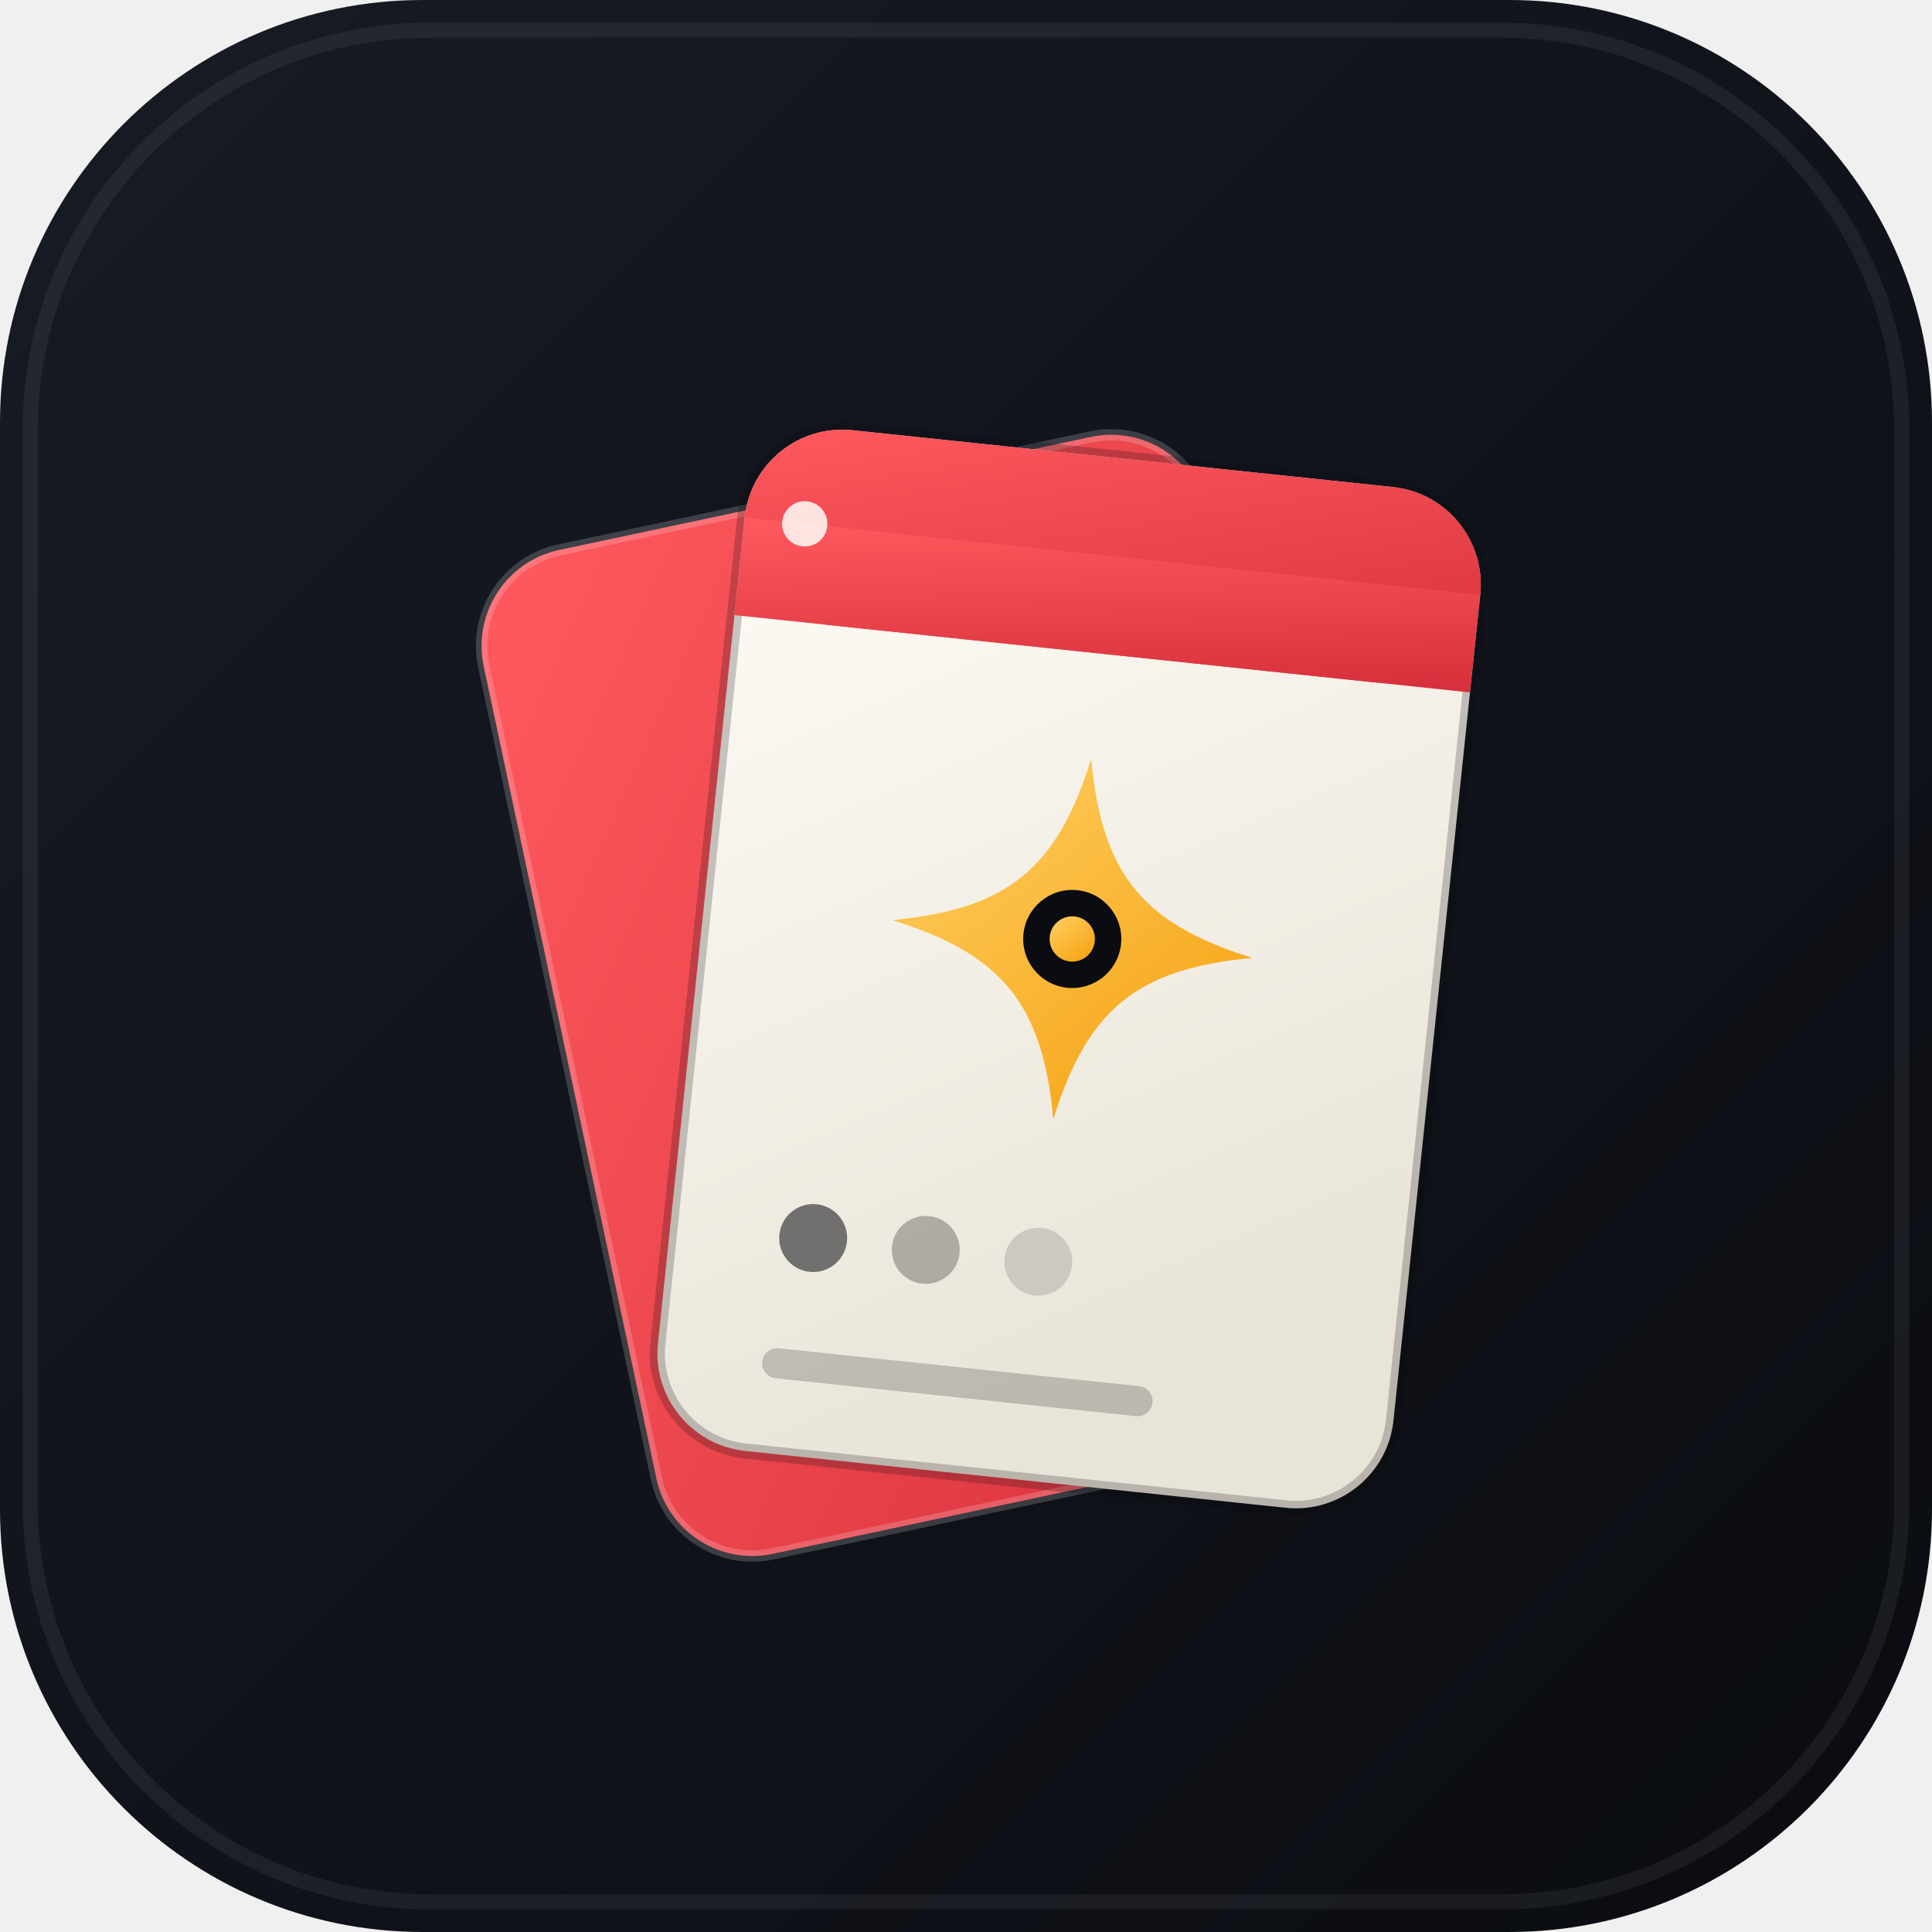
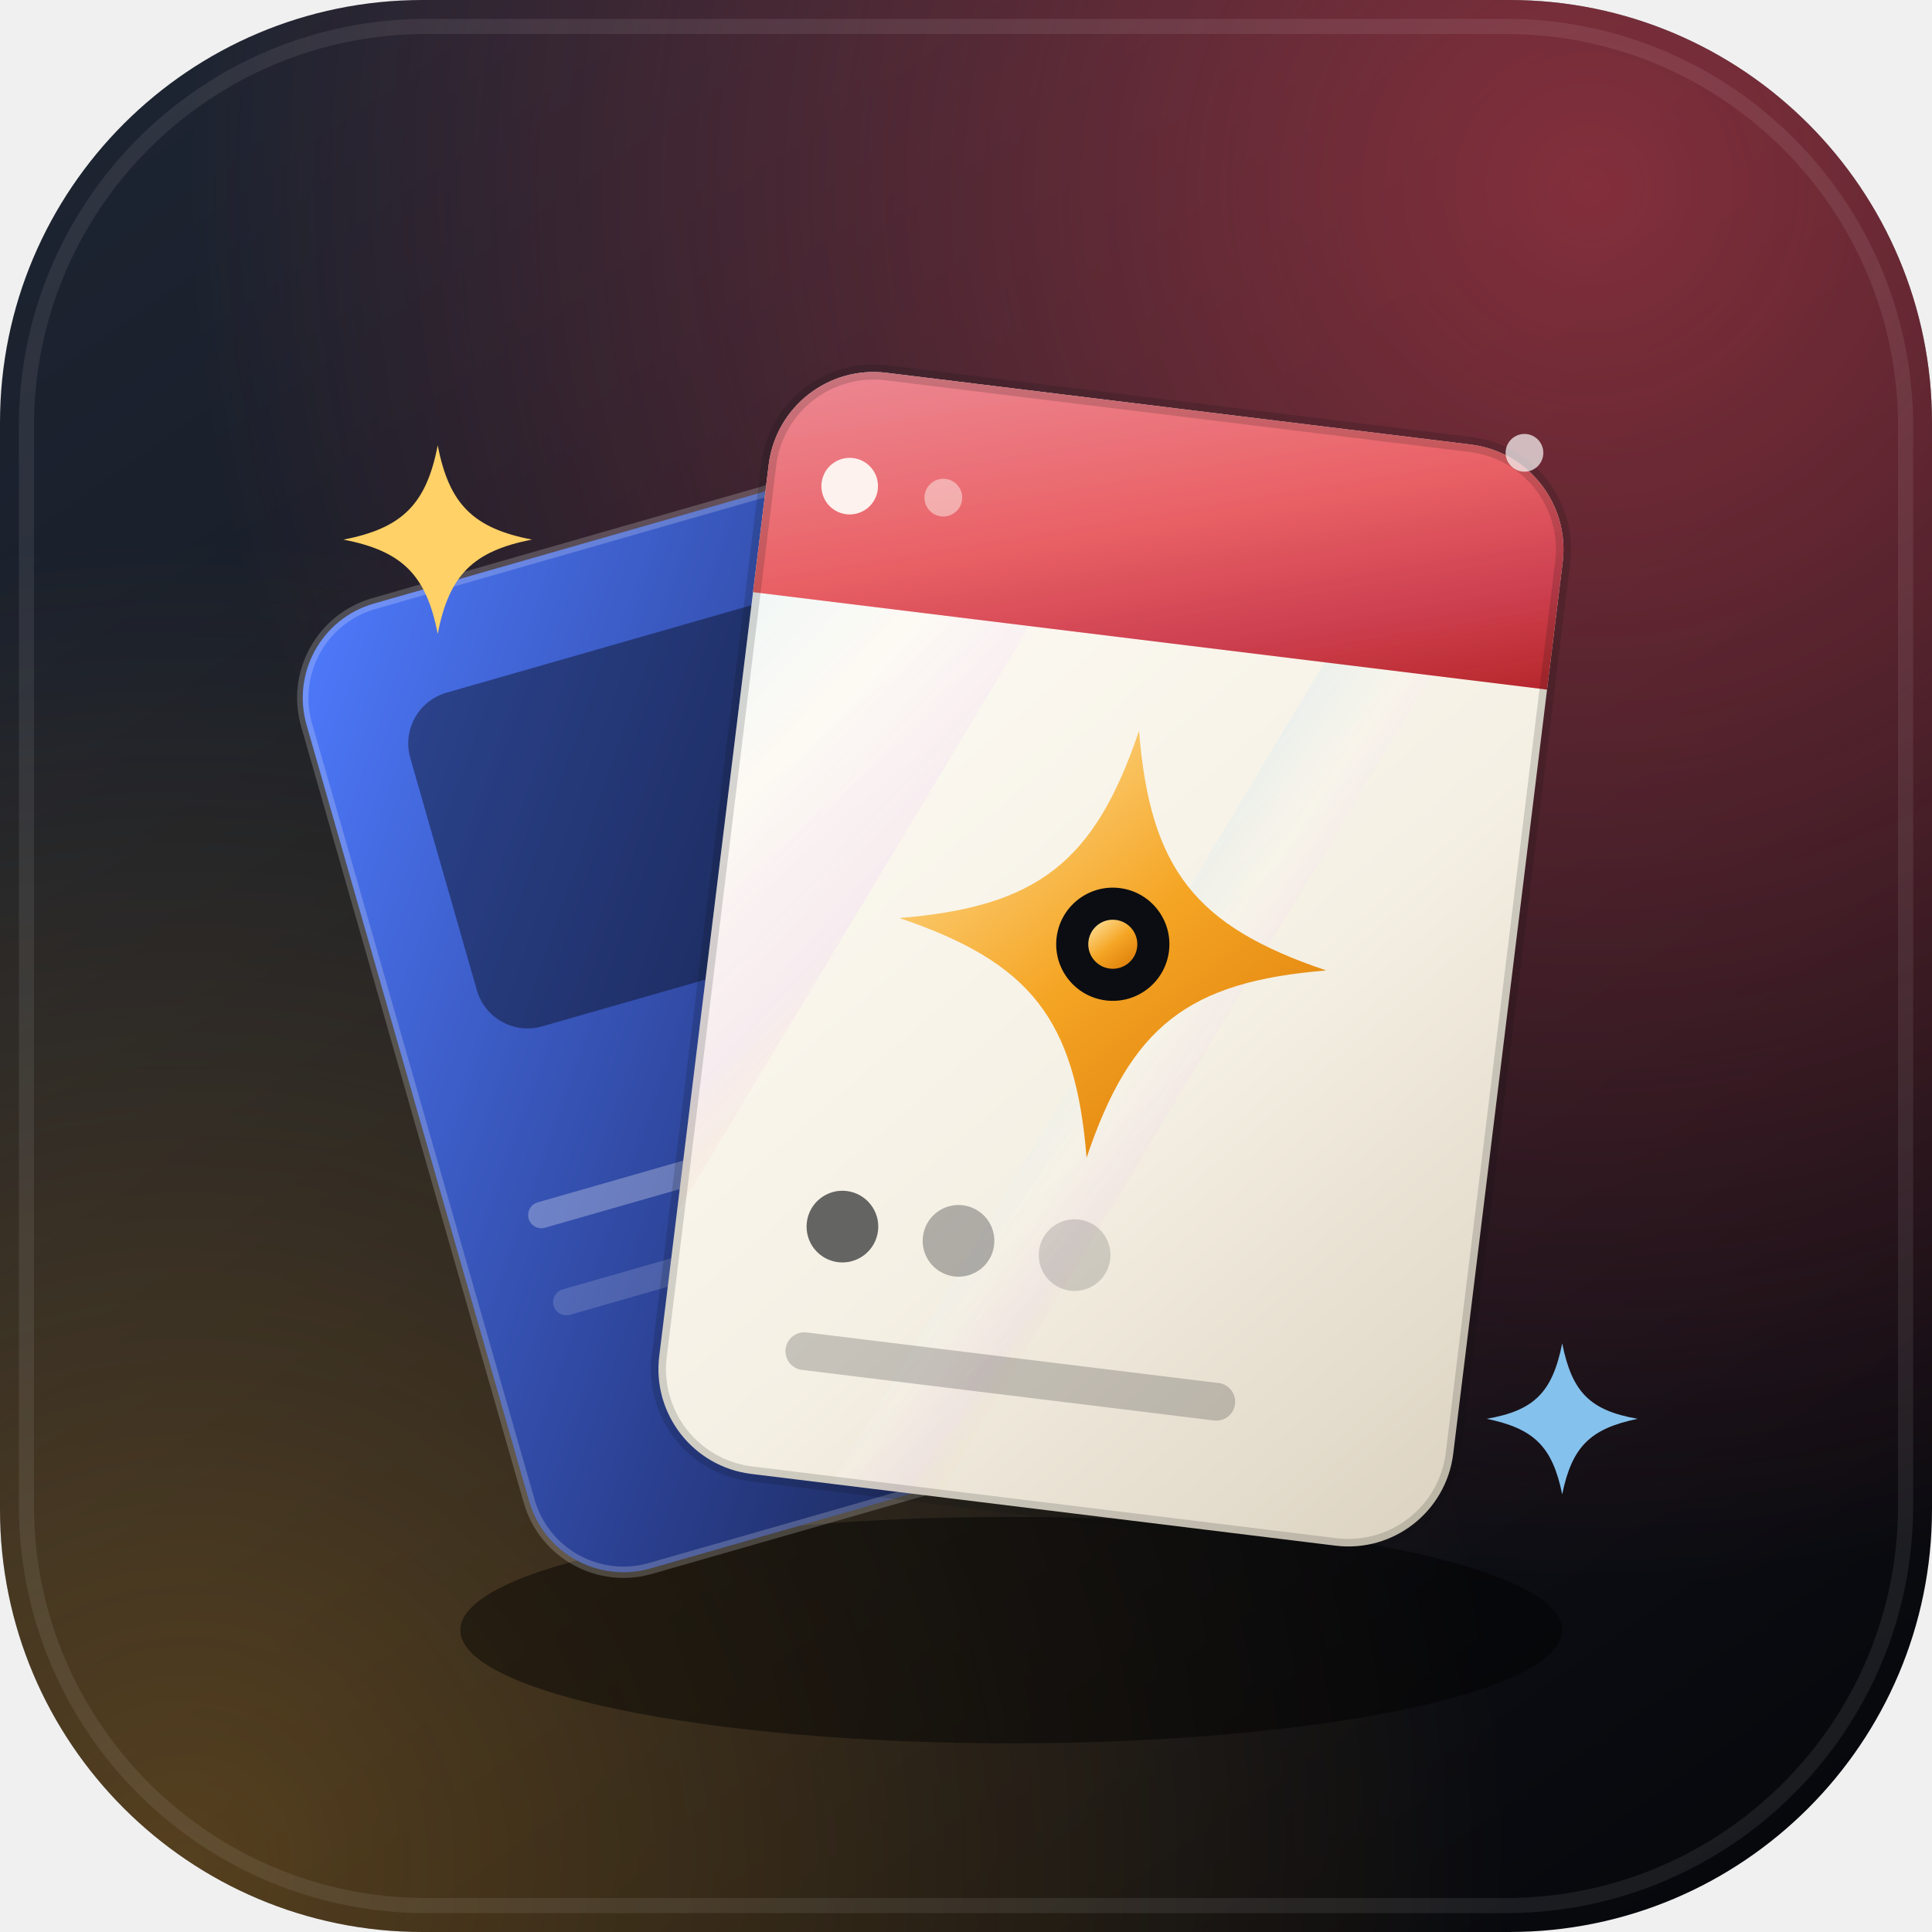
- <svg xmlns="http://www.w3.org/2000/svg" viewBox="0 0 512 512" role="img" aria-labelledby="pgTitle">
+ <svg xmlns="http://www.w3.org/2000/svg" viewBox="0 0 512 512" width="512" height="512" role="img" aria-labelledby="pgMarkTitle">
  <defs>
-     <linearGradient id="tile" x1="0" y1="0" x2="1" y2="1">
-       <stop offset="0" stop-color="#171B24" />
-       <stop offset="1" stop-color="#0A0C11" />
+     <linearGradient id="pgTile" x1="0.15" y1="0" x2="0.85" y2="1">
+       <stop offset="0" stop-color="#1D2431" />
+       <stop offset="0.55" stop-color="#12161F" />
+       <stop offset="1" stop-color="#07080C" />
    </linearGradient>
-     <linearGradient id="crimson" x1="0" y1="0" x2="1" y2="1">
-       <stop offset="0" stop-color="#FF5A5F" />
-       <stop offset="1" stop-color="#D62F3B" />
+     <radialGradient id="pgGlowA" cx="0.82" cy="0.1" r="0.72">
+       <stop offset="0" stop-color="#F04452" stop-opacity="0.5" />
+       <stop offset="1" stop-color="#F04452" stop-opacity="0" />
+     </radialGradient>
+     <radialGradient id="pgGlowB" cx="0.1" cy="0.96" r="0.68">
+       <stop offset="0" stop-color="#F5A524" stop-opacity="0.3" />
+       <stop offset="1" stop-color="#F5A524" stop-opacity="0" />
+     </radialGradient>
+     <linearGradient id="pgBlue" x1="0" y1="0" x2="1" y2="1">
+       <stop offset="0" stop-color="#4F7BFF" />
+       <stop offset="0.55" stop-color="#2A3F8F" />
+       <stop offset="1" stop-color="#131A33" />
    </linearGradient>
-     <linearGradient id="amber" x1="0" y1="0" x2="1" y2="1">
-       <stop offset="0" stop-color="#FFD166" />
-       <stop offset="1" stop-color="#F59E0B" />
+     <linearGradient id="pgCrimson" x1="0" y1="0" x2="1" y2="1">
+       <stop offset="0" stop-color="#FF7A7E" />
+       <stop offset="0.5" stop-color="#E5484D" />
+       <stop offset="1" stop-color="#B31E2B" />
    </linearGradient>
-     <linearGradient id="bone" x1="0" y1="0" x2="0.4" y2="1">
-       <stop offset="0" stop-color="#FFFDF8" />
-       <stop offset="1" stop-color="#E9E4D8" />
+     <linearGradient id="pgIvory" x1="0.1" y1="0" x2="0.9" y2="1">
+       <stop offset="0" stop-color="#FFFDF7" />
+       <stop offset="0.6" stop-color="#F5F0E4" />
+       <stop offset="1" stop-color="#DED5C4" />
    </linearGradient>
+     <linearGradient id="pgGold" x1="0" y1="0" x2="1" y2="1">
+       <stop offset="0" stop-color="#FFE7A8" />
+       <stop offset="0.5" stop-color="#F5A524" />
+       <stop offset="1" stop-color="#D97706" />
+     </linearGradient>
+     <linearGradient id="pgHolo" x1="0" y1="0" x2="1" y2="1">
+       <stop offset="0" stop-color="#8ED0FF" stop-opacity="0.9" />
+       <stop offset="0.5" stop-color="#FFFFFF" stop-opacity="0.65" />
+       <stop offset="0.78" stop-color="#E9B8FF" stop-opacity="0.55" />
+       <stop offset="1" stop-color="#FFD166" stop-opacity="0.25" />
+     </linearGradient>
+     <clipPath id="pgFrontClip">
+       <rect x="188" y="104" width="212" height="294" rx="28" />
+     </clipPath>
  </defs>
-   <rect width="512" height="512" rx="112" fill="url(#tile)" />
-   <rect x="8" y="8" width="496" height="496" rx="106" fill="none" stroke="#FFFFFF" stroke-opacity="0.06" stroke-width="4" />
-   <g transform="rotate(-12 256 268)">
-     <rect x="150" y="126" width="196" height="272" rx="26" fill="url(#crimson)" />
-     <rect x="150" y="126" width="196" height="272" rx="26" fill="none" stroke="#FFFFFF" stroke-opacity="0.18" stroke-width="3" />
-     <path d="M170 336h156" stroke="#FFFFFF" stroke-opacity="0.30" stroke-width="6" stroke-linecap="round" />
-     <path d="M170 360h108" stroke="#FFFFFF" stroke-opacity="0.18" stroke-width="6" stroke-linecap="round" />
+   <rect width="512" height="512" rx="112" fill="url(#pgTile)" />
+   <rect width="512" height="512" rx="112" fill="url(#pgGlowA)" />
+   <rect width="512" height="512" rx="112" fill="url(#pgGlowB)" />
+   <rect x="7" y="7" width="498" height="498" rx="106" fill="none" stroke="#FFFFFF" stroke-opacity="0.08" stroke-width="4" />
+   <ellipse cx="268" cy="432" rx="146" ry="30" fill="#000000" fill-opacity="0.45" />
+   <g transform="rotate(-16 214 256)">
+     <rect x="104" y="132" width="188" height="266" rx="26" fill="url(#pgBlue)" />
+     <rect x="104" y="132" width="188" height="266" rx="26" fill="none" stroke="#FFFFFF" stroke-opacity="0.2" stroke-width="3" />
+     <rect x="128" y="160" width="140" height="92" rx="14" fill="#06080F" fill-opacity="0.42" />
+     <path d="M128 300h140" stroke="#FFFFFF" stroke-opacity="0.28" stroke-width="7" stroke-linecap="round" />
+     <path d="M128 324h96" stroke="#FFFFFF" stroke-opacity="0.15" stroke-width="7" stroke-linecap="round" />
  </g>
-   <g transform="rotate(6 256 268)">
-     <rect x="184" y="118" width="196" height="272" rx="26" fill="url(#bone)" />
-     <rect x="184" y="118" width="196" height="272" rx="26" fill="none" stroke="#0A0C11" stroke-opacity="0.22" stroke-width="4" />
-     <rect x="184" y="118" width="196" height="52" rx="26" fill="url(#crimson)" />
-     <rect x="184" y="144" width="196" height="26" fill="url(#crimson)" />
-     <circle cx="200" cy="144" r="6" fill="#FFFDF8" fill-opacity="0.85" />
-     <path d="M282 198c6 30 18 42 48 48-30 6-42 18-48 48-6-30-18-42-48-48 30-6 42-18 48-48Z" fill="url(#amber)" />
-     <circle cx="282" cy="246" r="13" fill="#0A0C11" />
-     <circle cx="282" cy="246" r="6" fill="url(#amber)" />
-     <circle cx="222" cy="332" r="9" fill="#0A0C11" fill-opacity="0.55" />
-     <circle cx="252" cy="332" r="9" fill="#0A0C11" fill-opacity="0.28" />
-     <circle cx="282" cy="332" r="9" fill="#0A0C11" fill-opacity="0.14" />
-     <path d="M216 366h96" stroke="#0A0C11" stroke-opacity="0.20" stroke-width="8" stroke-linecap="round" />
+   <g transform="rotate(7 268 256)">
+     <rect x="188" y="104" width="212" height="294" rx="28" fill="url(#pgIvory)" />
+     <g clip-path="url(#pgFrontClip)">
+       <rect x="150" y="60" width="78" height="384" fill="url(#pgHolo)" fill-opacity="0.3" transform="rotate(24 294 256)" />
+       <rect x="300" y="60" width="26" height="384" fill="url(#pgHolo)" fill-opacity="0.18" transform="rotate(24 294 256)" />
+       <rect x="188" y="104" width="212" height="62" fill="url(#pgCrimson)" />
+       <rect x="188" y="104" width="212" height="62" fill="url(#pgHolo)" fill-opacity="0.2" />
+       <circle cx="210" cy="135" r="7.5" fill="#FFFDF7" fill-opacity="0.92" />
+       <circle cx="235" cy="135" r="5" fill="#FFFDF7" fill-opacity="0.45" />
+     </g>
+     <path d="M294 190c7.4 36 21 49.6 57 57-36 7.4-49.6 21-57 57-7.4-36-21-49.6-57-57 36-7.4 49.6-21 57-57Z" fill="url(#pgGold)" />
+     <circle cx="294" cy="247" r="15" fill="#0B0D12" />
+     <circle cx="294" cy="247" r="6.5" fill="url(#pgGold)" />
+     <circle cx="232" cy="330" r="9.5" fill="#0B0D12" fill-opacity="0.62" />
+     <circle cx="263" cy="330" r="9.5" fill="#0B0D12" fill-opacity="0.3" />
+     <circle cx="294" cy="330" r="9.5" fill="#0B0D12" fill-opacity="0.15" />
+     <path d="M226 364h110" stroke="#0B0D12" stroke-opacity="0.2" stroke-width="10" stroke-linecap="round" />
+     <rect x="188" y="104" width="212" height="294" rx="28" fill="none" stroke="#0B0D12" stroke-opacity="0.16" stroke-width="4" />
  </g>
+   <path d="M116 118c3 15.6 9.4 22 25 25-15.6 3-22 9.4-25 25-3-15.6-9.4-22-25-25 15.6-3 22-9.4 25-25Z" fill="#FFD166" />
+   <path d="M414 356c2.6 13 7.4 17.8 20 20-12.6 2.6-17.4 7.4-20 20-2.6-12.6-7.4-17.4-20-20 12.6-2.2 17.4-7 20-20Z" fill="#8ED0FF" fill-opacity="0.92" />
+   <circle cx="404" cy="120" r="5" fill="#FFFFFF" fill-opacity="0.68" />
</svg>
